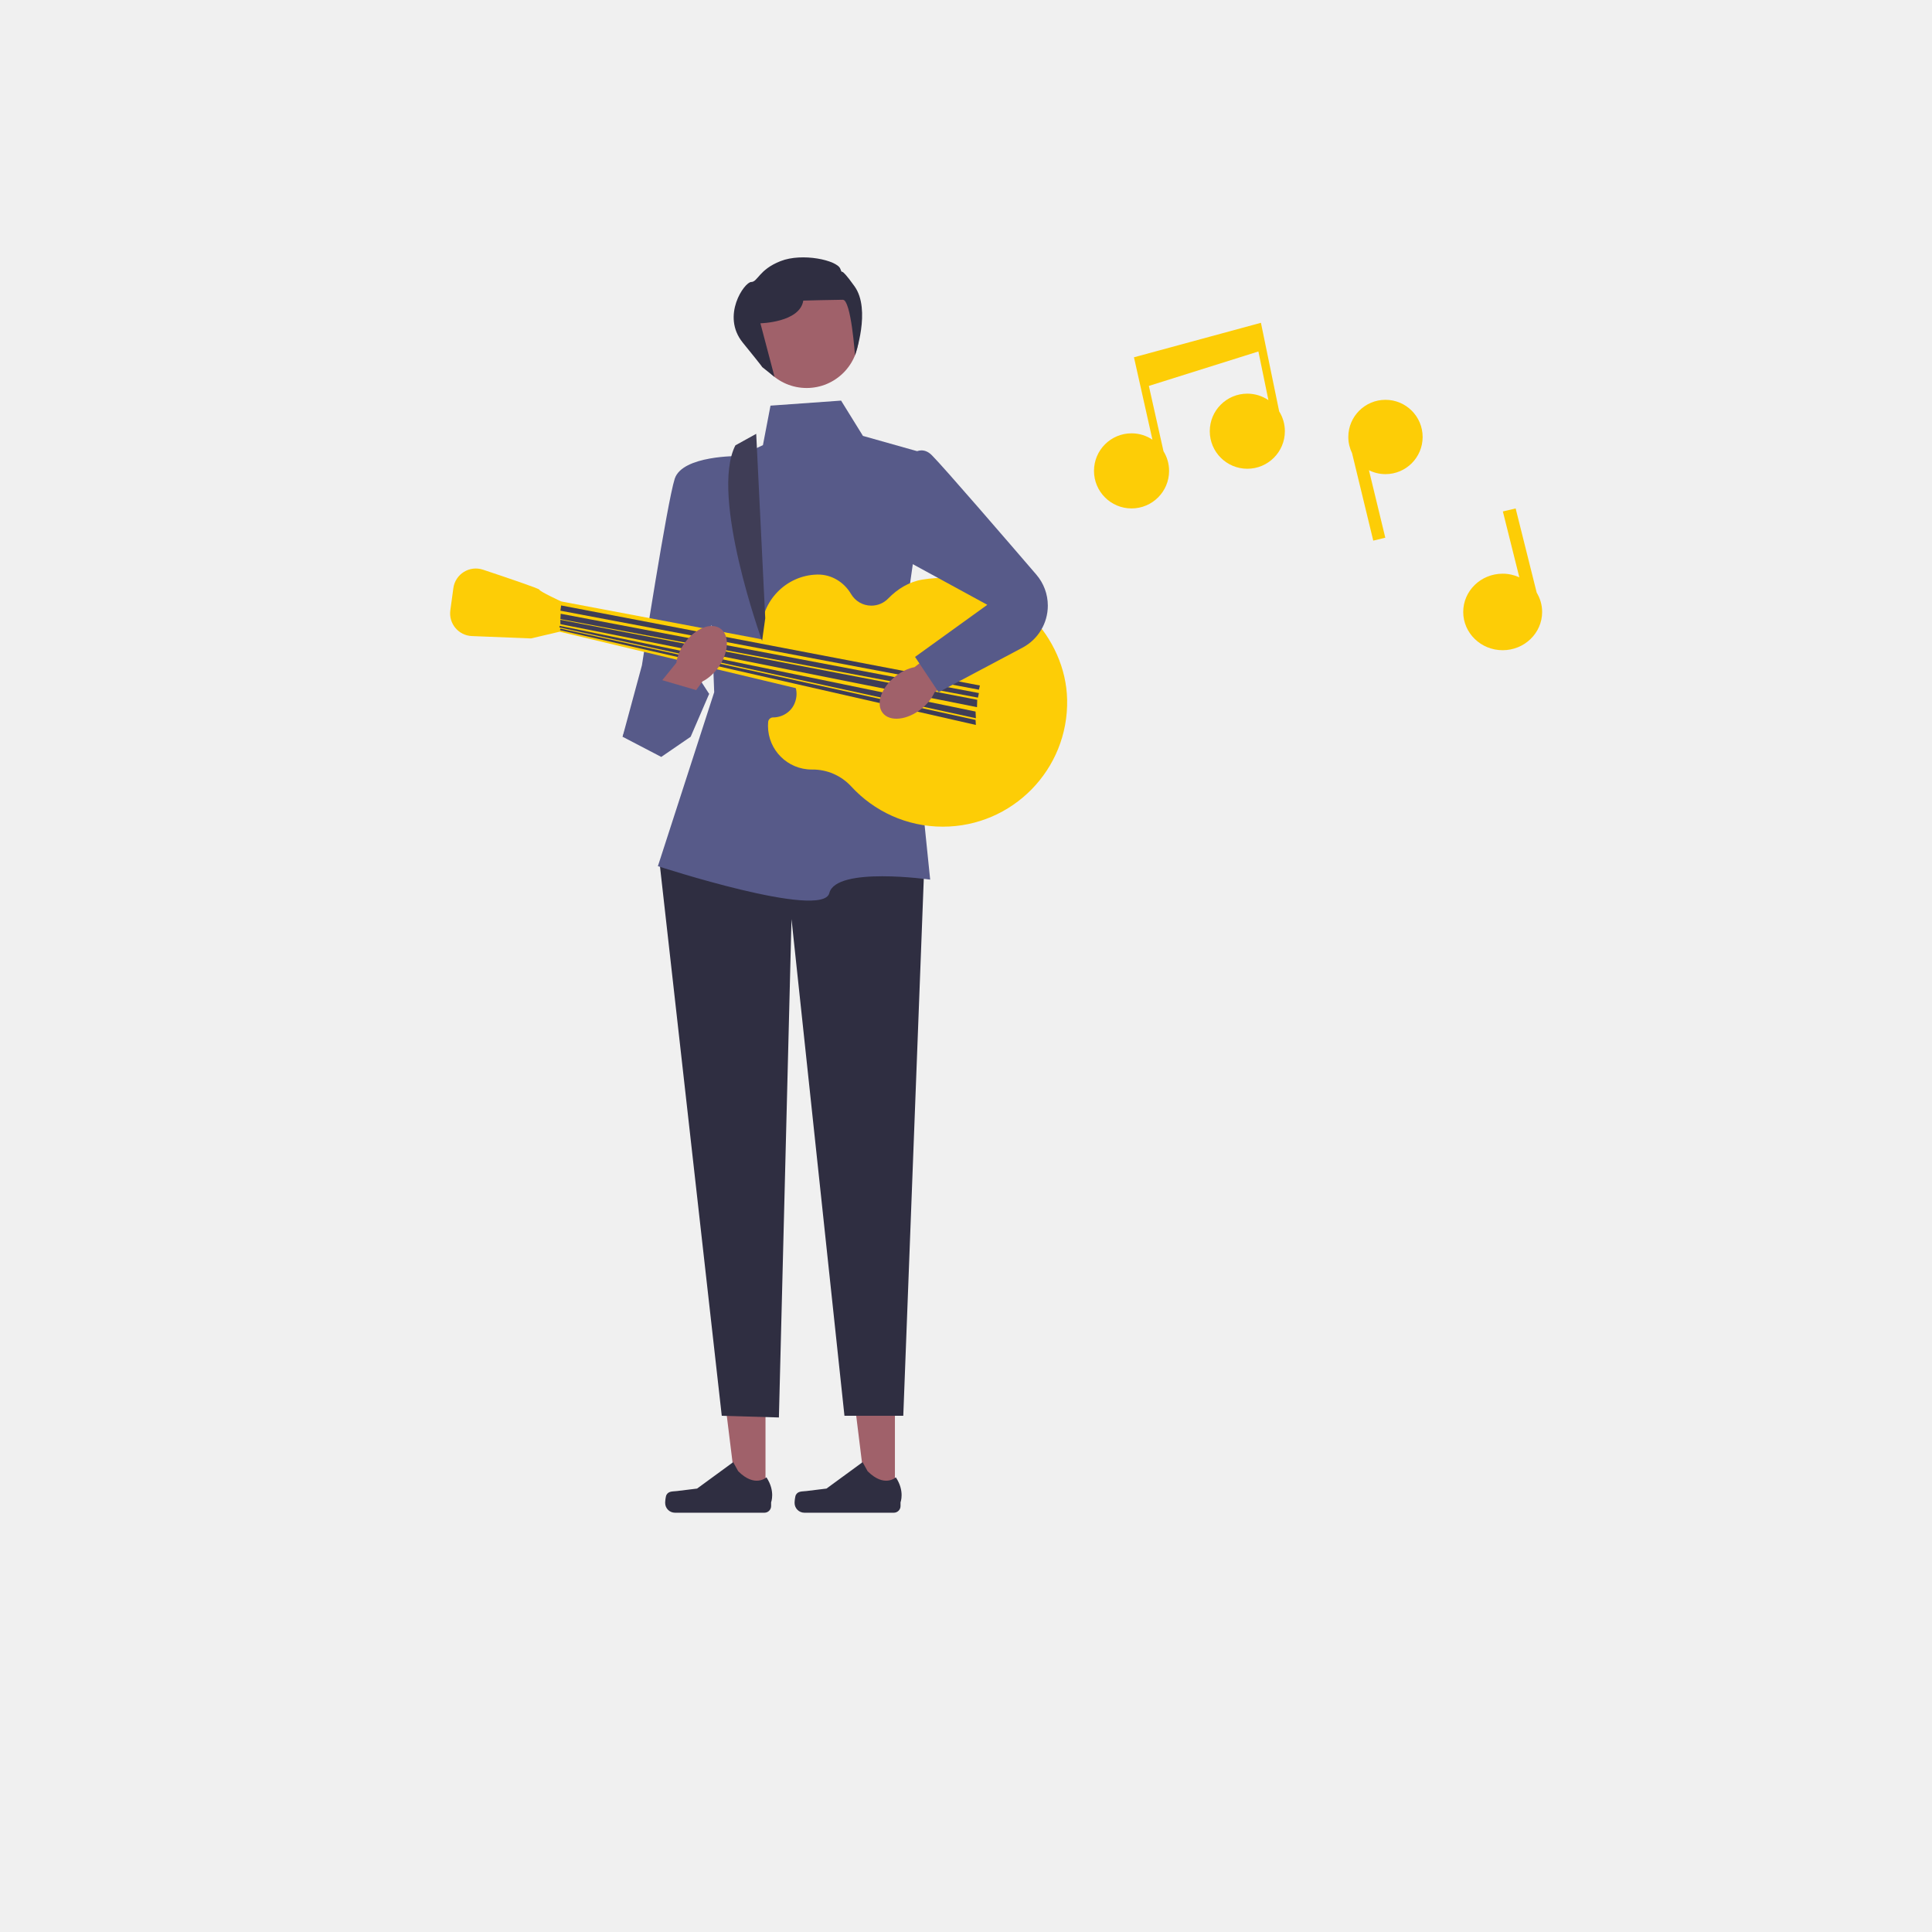
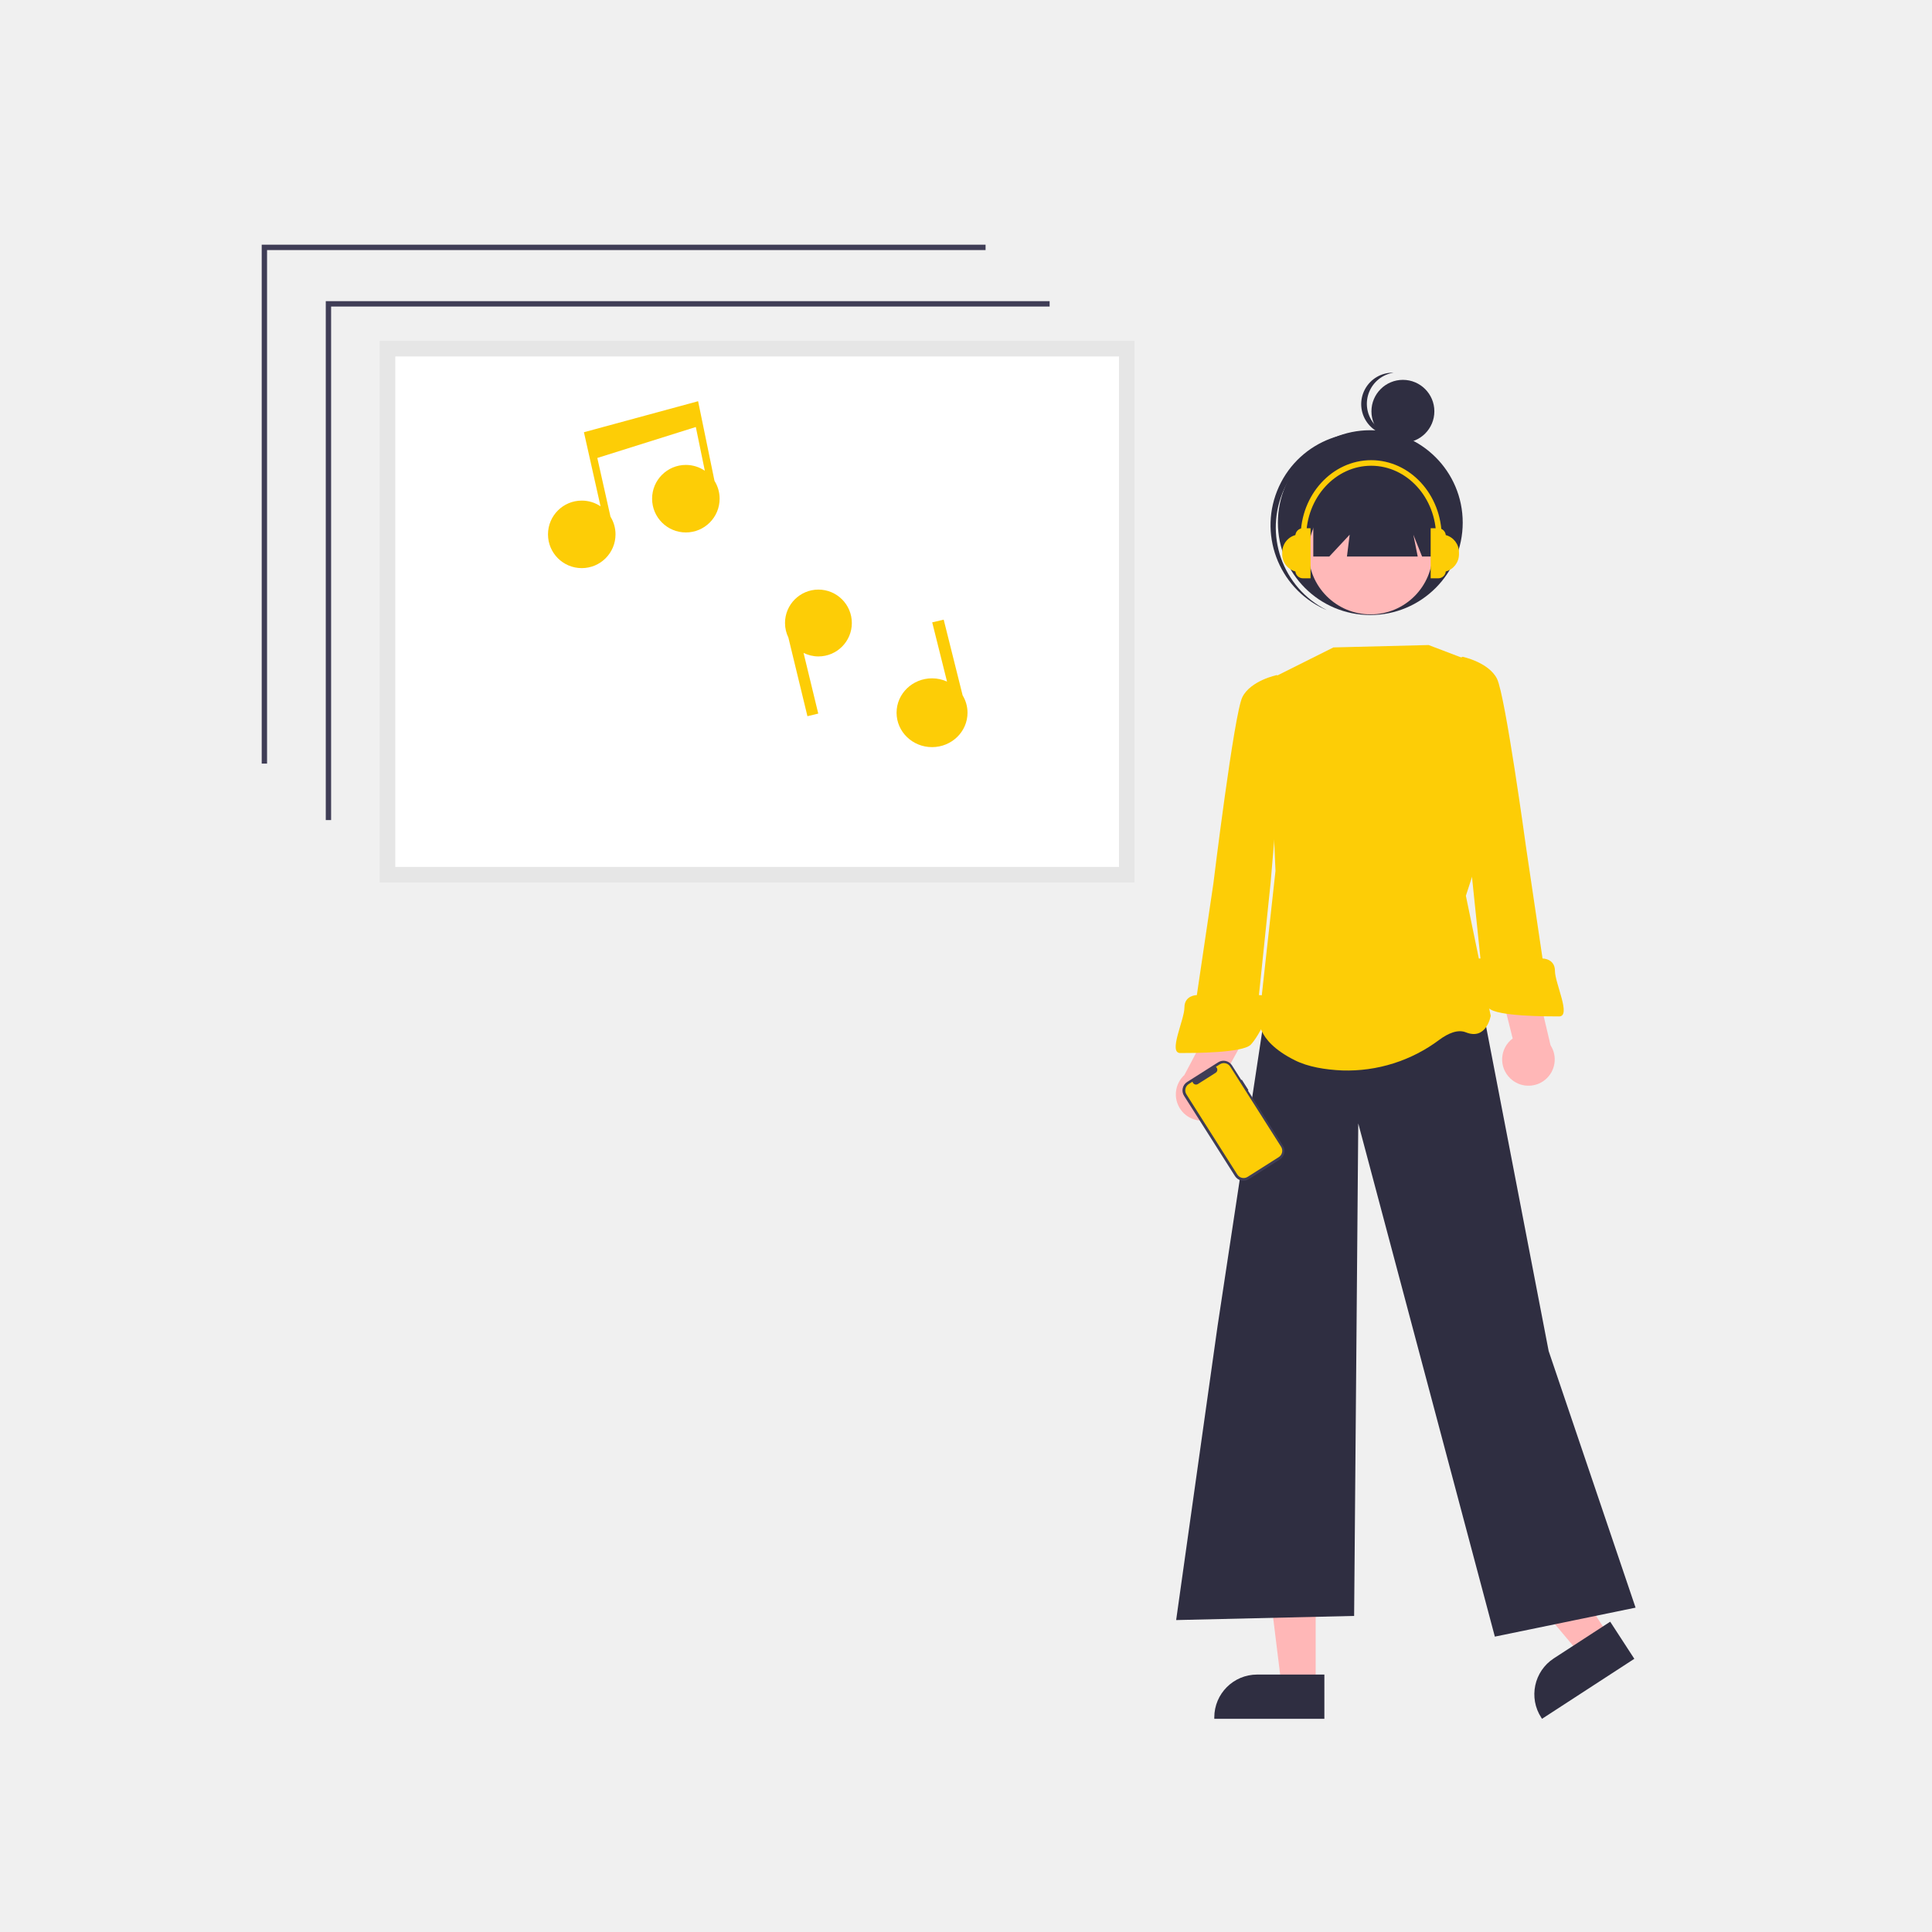
- <svg xmlns="http://www.w3.org/2000/svg" width="500" height="500" viewBox="0 0 500 500" version="1.1" id="svg74">
-   <defs id="defs78" />
-   <g id="g6" transform="matrix(0.7999737,0,0,0.7999737,93.78508,66.60604)">
-     <polygon points="162.935,400.517 158.49,364.473 172.281,364.474 172.279,400.518 " fill="#a0616a" id="polygon2" />
-     <path d="m 140.264,400.306 v 0 c -0.291,0.49 -0.444,2.072 -0.444,2.641 v 0 c 0,1.752 1.42,3.172 3.172,3.172 h 28.939 c 1.195,0 2.164,-0.969 2.164,-2.164 v -1.205 c 0,0 1.432,-3.621 -1.516,-8.084 0,0 -3.663,3.495 -9.137,-1.979 l -1.614,-2.924 -11.684,8.545 -6.476,0.797 c -1.417,0.174 -2.673,-0.027 -3.402,1.2 z" fill="#2f2e41" id="path4" />
+ <svg xmlns="http://www.w3.org/2000/svg" data-name="Layer 1" width="500" height="500" viewBox="0 0 500 500" version="1.1" id="svg66" xml:space="preserve">
+   <defs id="defs70" />
+   <path d="M 102.272,224.376 H 289.599 V 92.237 H 102.272 Z" fill="#ffffff" id="path6" style="stroke-width:0.668" />
+   <path d="M 293.608,228.385 H 98.263 V 88.228 H 293.608 Z M 102.272,224.376 H 289.599 V 92.237 H 102.272 Z" fill="#e6e6e6" id="path8" style="stroke-width:0.668" />
+   <polygon points="24.811,222.855 24.811,21.869 305.177,21.869 305.177,23.952 26.878,23.952 26.878,222.855 " fill="#3f3d56" id="polygon10" transform="matrix(0.6681706,0,0,0.6681706,67.73231,63.32718)" />
+   <polygon points="0,200.986 0,0 280.366,0 280.366,2.083 2.068,2.083 2.068,200.986 " fill="#3f3d56" id="polygon12" transform="matrix(0.6681706,0,0,0.6681706,67.73231,63.32718)" />
+   <ellipse cx="195.936" cy="158.307" rx="40.063" ry="40.358" fill="#ffffff" id="ellipse14" style="stroke-width:0.668" />
+   <polygon points="498.75,461.462 515.261,461.462 515.259,504.614 504.072,504.614 " fill="#ffb7b7" id="polygon20" transform="matrix(0.7897375,0,0,0.7897375,-66.42558,37.74586)" />
+   <path d="m 342.747,444.823 -28.489,-7.8e-4 v -0.36 a 11.089,11.089 0 0 1 11.089,-11.088 h 7.1e-4 l 17.4,7e-4 z" fill="#2f2e41" id="path22" style="stroke-width:0.79" />
+   <polygon points="574.014,461.081 587.858,452.081 611.378,488.26 601.998,494.358 " fill="#ffb7b7" id="polygon24" transform="matrix(0.7897375,0,0,0.7897375,-66.42558,37.74586)" />
+   <path d="m 422.96,429.296 -23.885,15.528 -0.196,-0.302 a 11.089,11.089 0 0 1 3.252,-15.341 l 6e-4,-3.9e-4 14.588,-9.484 z" fill="#2f2e41" id="path26" style="stroke-width:0.79" />
+   <circle cx="363.07" cy="106.448" r="8.141" fill="#2f2e41" id="circle28" style="stroke-width:0.79" />
+   <path d="m 355.385,109.409 a 8.142,8.142 0 0 1 5.261,-12.953 8.139,8.139 0 1 0 1.012,16.18 8.121,8.121 0 0 1 -6.273,-3.227 z" fill="#2f2e41" id="path30" style="stroke-width:0.79" />
+   <circle cx="354.636" cy="135.255" r="23.914" fill="#2f2e41" id="circle32" style="stroke-width:0.79" />
+   <path d="m 332.354,126.543 a 23.91,23.91 0 0 1 30.965,-12.074 c -0.241,-0.121 -0.481,-0.243 -0.728,-0.357 a 23.914,23.914 0 0 0 -19.956,43.465 c 0.247,0.113 0.496,0.215 0.745,0.32 a 23.91,23.91 0 0 1 -11.027,-31.354 z" fill="#2f2e41" id="path34" style="stroke-width:0.79" />
+   <polygon points="527.861,481.749 469.539,483.105 483.103,386.805 499.57,278.086 569.908,282.368 591.609,394.944 620.092,479.035 573.977,488.53 529.218,320.345 " fill="#2f2e41" id="polygon36" transform="matrix(0.7897375,0,0,0.7897375,-66.42558,37.74586)" />
+   <circle cx="354.711" cy="142.936" r="16.067" fill="#ffb8b8" id="circle38" style="stroke-width:0.79" />
+   <path d="m 369.727,166.935 -24.636,0.617 -17.138,8.569 2.142,49.273 -4.154,37.732 c 0,0 -1.553,5.914 9.159,11.269 3.428,1.714 7.843,2.441 12.262,2.636 a 39.723,39.723 0 0 0 25.166,-7.958 c 2.246,-1.646 4.735,-2.747 6.839,-1.905 5.356,2.142 6.427,-4.285 6.427,-4.285 l -6.427,-31.063 9.64,-29.538 -9.737,-31.709 z" fill="#ffe32b" id="path40" style="stroke-width:0.79;fill:#fdcd06;fill-opacity:1" />
+   <polygon points="525.51,134.576 548.698,134.576 547.268,127.423 550.129,134.576 553.825,134.576 553.825,111.924 514.481,111.924 514.481,134.576 519.728,134.576 526.404,127.423 " fill="#2f2e41" id="polygon42" transform="matrix(0.7897375,0,0,0.7897375,-66.42558,37.74586)" />
+   <path d="m 374.167,138.481 a 1.96,1.96 0 0 0 -1.947,-1.773 h -1.966 v 12.96 h 1.966 a 1.96,1.96 0 0 0 1.947,-1.773 4.617,4.617 0 0 0 3.416,-4.455 v -0.505 a 4.617,4.617 0 0 0 -3.416,-4.455 z" fill="#ffe32b" id="path44" style="stroke-width:0.79;fill:#fdcd06;fill-opacity:1" />
+   <path d="m 338.633,148.059 h -2.174 a 4.619,4.619 0 0 1 -4.619,-4.619 v -0.505 a 4.619,4.619 0 0 1 4.619,-4.619 h 2.174 v 9.742 z" fill="#ffe32b" id="path46" style="stroke-width:0.79;fill:#fdcd06;fill-opacity:1" />
+   <path d="m 339.169,149.668 h -1.966 a 1.966,1.966 0 0 1 -1.966,-1.966 v 0 -9.027 a 1.966,1.966 0 0 1 1.966,-1.966 h 1.966 z" fill="#ffe32b" id="path48" style="stroke-width:0.79;fill:#fdcd06;fill-opacity:1" />
+   <path d="m 373.114,138.995 h -1.441 c 0,-10.179 -7.542,-18.461 -16.813,-18.461 -9.272,0 -16.814,8.281 -16.814,18.461 h -1.441 c 0,-10.974 8.189,-19.902 18.255,-19.902 10.065,0 18.255,8.928 18.255,19.902 z" fill="#ffe32b" id="path50" style="stroke-width:0.79;fill:#fdcd06;fill-opacity:1" />
+   <path d="m 314.396,289.171 a 6.758,6.758 0 0 0 2.033,-10.161 l 7.422,-13.542 -7.129,-6.517 -10.212,19.271 a 6.794,6.794 0 0 0 7.887,10.949 z" fill="#ffb7b7" id="path52" style="stroke-width:0.79" />
+   <path d="m 333.308,176.122 -2.883,-1.413 c 0,0 -6.757,1.413 -8.899,5.697 -2.142,4.285 -7.498,48.202 -7.498,48.202 l -4.285,28.921 c 0,0 -3.213,0 -3.213,3.213 0,3.213 -4.285,11.783 -1.071,11.783 3.213,0 16.067,0 18.209,-2.142 2.142,-2.142 6.427,-10.711 5.356,-11.783 -1.071,-1.071 -3.213,-1.071 -3.213,-1.071 l 3.014,-28.995 z" fill="#ffe32b" id="path54" style="stroke-width:0.79;fill:#fdcd06;fill-opacity:1" />
+   <path d="m 390.876,279.104 a 6.758,6.758 0 0 1 0.604,-10.345 l -3.753,-14.979 8.547,-4.501 5.003,21.228 a 6.794,6.794 0 0 1 -10.401,8.597 z" fill="#ffb7b7" id="path56" style="stroke-width:0.79" />
+   <path d="m 380.126,219.057 3.014,28.995 c 0,0 -2.142,0 -3.213,1.071 -1.071,1.071 3.213,9.64 5.356,11.783 2.142,2.142 14.996,2.142 18.209,2.142 3.213,0 -1.071,-8.569 -1.071,-11.783 0,-3.213 -3.213,-3.213 -3.213,-3.213 l -4.285,-28.921 c 0,0 -5.356,-39.179 -7.498,-43.463 -2.142,-4.285 -8.899,-5.697 -8.899,-5.697 l -2.883,1.413 z" fill="#ffe32b" id="path58" style="stroke-width:0.79;fill:#fdcd06;fill-opacity:1" />
+   <path d="m 321.381,279.421 -0.138,0.088 -2.403,-3.788 a 2.596,2.596 0 0 0 -3.583,-0.801 l -8.025,5.091 a 2.596,2.596 0 0 0 -0.801,3.583 v 0 l 13.183,20.779 a 2.596,2.596 0 0 0 3.583,0.801 l 8.025,-5.091 a 2.596,2.596 0 0 0 0.801,-3.583 l -9.07,-14.295 0.138,-0.088 z" fill="#3f3d56" id="path60" style="stroke-width:0.79" />
+   <path d="m 318.383,276.032 13.164,20.748 a 1.939,1.939 0 0 1 -0.598,2.676 l -8.063,5.116 a 1.939,1.939 0 0 1 -2.676,-0.598 l -13.164,-20.748 a 1.939,1.939 0 0 1 0.598,-2.676 l 0.978,-0.621 a 0.922,0.922 0 0 0 1.4,0.615 l 4.597,-2.917 a 0.922,0.922 0 0 0 0.04,-1.528 l 1.047,-0.664 a 1.939,1.939 0 0 1 2.676,0.598 z" fill="#ffe32b" id="path62" style="stroke-width:0.79;fill:#fdcd06;fill-opacity:1" />
+   <path d="m 789.277,517.337 h -381 a 1,1 0 0 1 0,-2 h 381 a 1,1 0 0 1 0,2 z" fill="#cbcbcb" id="path64" />
+   <g id="g356" transform="translate(-500.5848,-9.109519)">
+     <path d="m 681.253,112.943 -29.548,8.026 4.299,19.173 c -1.39,-0.933 -3.062,-1.478 -4.862,-1.478 -4.826,0 -8.738,3.912 -8.738,8.738 0,4.826 3.912,8.738 8.738,8.738 4.826,0 8.738,-3.912 8.738,-8.738 0,-1.677 -0.481,-3.239 -1.3,-4.57 l -3.409,-15.201 25.491,-8.014 2.331,11.323 c -1.399,-0.952 -3.088,-1.509 -4.908,-1.509 -4.826,0 -8.738,3.912 -8.738,8.738 0,4.826 3.912,8.738 8.738,8.738 4.826,0 8.738,-3.912 8.738,-8.738 0,-1.695 -0.491,-3.272 -1.326,-4.612 z" fill="#fdcd06" id="path66" style="stroke-width:0.719" />
+     <path d="m 712.392,161.696 c -4.776,0 -8.648,3.872 -8.648,8.648 0,1.35 0.318,2.623 0.87,3.761 l 4.935,20.359 2.802,-0.679 -3.807,-15.705 c 1.16,0.578 2.464,0.912 3.848,0.912 4.776,0 8.648,-3.872 8.648,-8.648 0,-4.776 -3.872,-8.648 -8.648,-8.648 z" fill="#fdcd06" id="path68" style="stroke-width:0.719" />
+     <path d="m 749.714,189.07 -4.9,-19.596 -2.974,0.699 3.832,15.328 c -1.179,-0.534 -2.489,-0.84 -3.875,-0.84 -5.071,0 -9.181,3.986 -9.181,8.902 0,4.917 4.111,8.902 9.181,8.902 5.071,0 9.181,-3.986 9.181,-8.902 0,-1.641 -0.466,-3.173 -1.264,-4.493 z" fill="#fdcd06" id="path70" style="stroke-width:0.719" />
  </g>
-   <g id="g12" transform="matrix(0.7999737,0,0,0.7999737,93.78508,66.60604)">
-     <polygon points="121.067,400.517 116.621,364.473 130.413,364.474 130.411,400.518 " fill="#a0616a" id="polygon8" />
-     <path d="m 98.396,400.306 v 0 c -0.291,0.49 -0.444,2.072 -0.444,2.641 v 0 c 0,1.752 1.42,3.172 3.172,3.172 h 28.939 c 1.195,0 2.164,-0.969 2.164,-2.164 v -1.205 c 0,0 1.432,-3.621 -1.516,-8.084 0,0 -3.663,3.495 -9.137,-1.979 l -1.614,-2.924 -11.684,8.545 -6.476,0.797 c -1.417,0.174 -2.673,-0.027 -3.402,1.2 z" fill="#2f2e41" id="path10" />
-   </g>
-   <polygon points="173.082,174.391 181.782,196.685 174.985,374.761 155.954,374.761 138.826,214.085 134.748,375.305 116.261,374.761 96.142,195.869 109.464,179.829 " fill="#2f2e41" id="polygon14" transform="matrix(0.7999737,0,0,0.7999737,93.78508,66.60604)" />
-   <path d="m 199.405,104.981 18.269,-1.305 5.655,9.135 16.964,4.785 -6.307,44.151 6.742,65.9 c 0,0 -24.359,-3.48 -26.099,3.48 -1.74,6.96 -44.368,-6.96 -44.368,-6.96 l 14.572,-45.021 -1.305,-35.233 -3.915,-20.444 17.834,-8.265 z" fill="#e6e6e6" id="path16" style="fill:#575a89;fill-opacity:1;stroke-width:0.8" />
-   <path d="m 191.14,118.031 c 0,0 -14.558,-0.217 -16.522,5.872 -1.964,6.09 -8.489,48.283 -8.489,48.283 l -5.002,18.487 22.402,-11.092 -4.785,-7.383 15.659,-30.026 z" fill="#e6e6e6" id="path18" style="fill:#575a89;fill-opacity:1;stroke-width:0.8" />
-   <path d="m 200.046,185.67 c 2.407,0.002 4.645,-1.385 5.581,-3.603 0.708,-1.677 0.641,-3.286 0.111,-4.666 0.17,-0.071 0.339,-0.144 0.514,-0.207 -0.256,-0.104 -0.505,-0.221 -0.754,-0.339 -0.867,-1.728 -2.53,-2.982 -4.51,-3.287 -2.453,-2.627 -3.96,-6.148 -3.976,-10.022 -0.033,-7.985 6.445,-14.655 14.428,-14.846 0.063,-0.001 0.126,-0.002 0.188,-0.004 3.575,-0.041 6.817,1.958 8.628,5.04 1.057,1.798 3.01,3.006 5.247,3.006 1.713,0 3.258,-0.708 4.363,-1.847 2.406,-2.482 5.42,-4.328 8.83,-4.895 2.239,-0.372 4.557,-0.512 6.929,-0.394 16.234,0.807 30.2,15.195 30.547,31.445 0.386,18.099 -14.17,32.892 -32.181,32.892 -9.372,0 -17.804,-4.008 -23.685,-10.401 -2.611,-2.838 -6.269,-4.428 -10.126,-4.389 -0.039,3.9e-4 -0.079,6e-4 -0.118,6e-4 -6.246,0 -11.309,-5.063 -11.309,-11.31 0,-0.346 0.017,-0.689 0.049,-1.026 0.06,-0.632 0.61,-1.149 1.245,-1.149 v 0 z" fill="#fdcd06" id="path20" style="stroke-width:0.8" />
-   <polygon points="64.333,111.317 63.789,121.104 198.094,153.185 199.725,136.873 " fill="#fdcd06" id="polygon38" transform="matrix(0.7999737,0,0,0.7999737,93.78508,66.60604)" />
-   <path d="m 146.555,156.962 -1.305,-1.305 c 0,0 -5.655,-2.61 -5.655,-3.045 0,-0.272 -8.35,-3.101 -14.597,-5.179 -3.489,-1.161 -7.174,1.136 -7.67,4.779 l -0.783,5.741 c -0.468,3.433 2.122,6.523 5.584,6.661 l 15.292,0.612 7.395,-1.74 z" fill="#fdcd06" id="path40" style="stroke-width:0.8" />
-   <polygon points="199.776,138.509 64.297,112.608 64.061,114.307 199.453,139.863 " fill="#3f3d56" id="polygon42" transform="matrix(0.7999737,0,0,0.7999737,93.78508,66.60604)" />
-   <polygon points="199.453,140.951 64.15,115.289 64.061,117.026 199.143,142.436 " fill="#3f3d56" id="polygon44" transform="matrix(0.7999737,0,0,0.7999737,93.78508,66.60604)" />
-   <polygon points="198.91,143.126 64.044,117.241 64.061,118.657 198.833,145.518 " fill="#3f3d56" id="polygon46" transform="matrix(0.7999737,0,0,0.7999737,93.78508,66.60604)" />
-   <polygon points="198.366,146.932 63.847,119.193 63.731,119.724 198.471,149.098 " fill="#3f3d56" id="polygon48" transform="matrix(0.7999737,0,0,0.7999737,93.78508,66.60604)" />
-   <polygon points="198.366,149.651 64.049,120.09 63.929,120.62 198.469,151.269 " fill="#3f3d56" id="polygon50" transform="matrix(0.7999737,0,0,0.7999737,93.78508,66.60604)" />
-   <path d="m 190.318,115.257 5.389,-2.984 2.338,47.733 -0.815,5.872 c 0,0 -13.606,-37.518 -6.912,-50.621 z" fill="#3f3d56" id="path52" style="stroke-width:0.8" />
-   <circle cx="208.757" cy="86.93" r="13.484" fill="#a0616a" id="circle54" style="stroke-width:0.8" />
-   <path d="m 197.23,94.977 3.224,2.573 -3.659,-13.883 c 0,0 10.222,-0.217 11.092,-5.872 0,0 8.047,-0.217 10.222,-0.217 2.175,0 3.156,14.391 3.156,14.391 0,0 4.238,-11.781 -0.111,-17.871 -4.35,-6.09 -2.827,-2.392 -3.697,-4.567 -0.87,-2.175 -9.787,-4.175 -15.442,-1.957 -5.655,2.218 -5.872,5.379 -7.612,5.408 -1.74,0.029 -7.83,8.729 -2.175,15.688 5.655,6.96 5.002,6.307 5.002,6.307 z" fill="#2f2e41" id="path56" style="stroke-width:0.8" />
-   <path d="m 238.426,183.464 c 1.598,-1.275 2.776,-2.806 3.44,-4.319 l 15.993,-11.187 -5.546,-7.454 -15.626,12.151 c -1.622,0.311 -3.376,1.12 -4.974,2.395 -3.651,2.913 -5.108,7.159 -3.254,9.482 1.854,2.324 6.317,1.845 9.968,-1.068 v 0 z" fill="#a0616a" id="path58" style="stroke-width:0.8" />
-   <path d="m 177.154,166.448 c -1.186,1.666 -1.897,3.461 -2.119,5.098 l -12.3,15.154 7.382,5.642 11.682,-15.98 c 1.474,-0.746 2.938,-2.005 4.124,-3.671 2.709,-3.805 2.943,-8.287 0.521,-10.012 -2.421,-1.724 -6.581,-0.037 -9.29,3.768 v 0 z" fill="#a0616a" id="path60" style="stroke-width:0.8" />
-   <path d="m 233.333,120.423 c 0,0 3.915,-6.525 7.83,-2.61 3.098,3.098 20.086,22.81 27.042,30.903 1.918,2.232 2.971,5.075 2.971,8.018 v 0 c 0,4.552 -2.513,8.732 -6.534,10.867 l -21.74,11.544 -6.09,-9.135 18.704,-13.484 -28.709,-15.659 6.525,-20.444 z" fill="#e6e6e6" id="path62" style="fill:#575a89;fill-opacity:1;stroke-width:0.8" />
-   <polyline points="88.508 142.436 84.18 155.088 96.686 161.613 106.201 155.088 112.182 141.223 94.511 136.057" fill="#e6e6e6" id="polyline64" transform="matrix(0.7999737,0,0,0.7999737,93.78508,66.60604)" style="fill:#575a89;fill-opacity:1" />
-   <path d="m 326.33,83.539 -32.862,8.927 4.781,21.323 c -1.546,-1.037 -3.406,-1.644 -5.407,-1.644 -5.367,0 -9.718,4.351 -9.718,9.718 0,5.367 4.351,9.718 9.718,9.718 5.367,0 9.718,-4.351 9.718,-9.718 0,-1.866 -0.535,-3.602 -1.446,-5.082 l -3.791,-16.906 28.349,-8.913 2.593,12.593 c -1.556,-1.059 -3.435,-1.678 -5.459,-1.678 -5.367,0 -9.718,4.351 -9.718,9.718 0,5.367 4.351,9.718 9.718,9.718 5.367,0 9.718,-4.351 9.718,-9.718 0,-1.885 -0.546,-3.639 -1.475,-5.13 z" fill="#fdcd06" id="path66" style="stroke-width:0.8" />
-   <path d="m 358.559,103.472 c -5.312,0 -9.617,4.306 -9.617,9.617 0,1.502 0.354,2.917 0.968,4.183 l 5.489,22.642 3.116,-0.755 -4.234,-17.467 c 1.29,0.643 2.74,1.014 4.279,1.014 5.312,0 9.617,-4.306 9.617,-9.617 0,-5.312 -4.306,-9.617 -9.617,-9.617 z" fill="#fdcd06" id="path68" style="stroke-width:0.8" />
-   <path d="m 397.697,153.376 -5.449,-21.794 -3.308,0.778 4.262,17.047 c -1.311,-0.594 -2.768,-0.935 -4.31,-0.935 -5.64,0 -10.211,4.433 -10.211,9.901 0,5.468 4.572,9.901 10.211,9.901 5.64,0 10.211,-4.433 10.211,-9.901 0,-1.825 -0.518,-3.529 -1.406,-4.996 z" fill="#fdcd06" id="path70" style="stroke-width:0.8" />
</svg>
